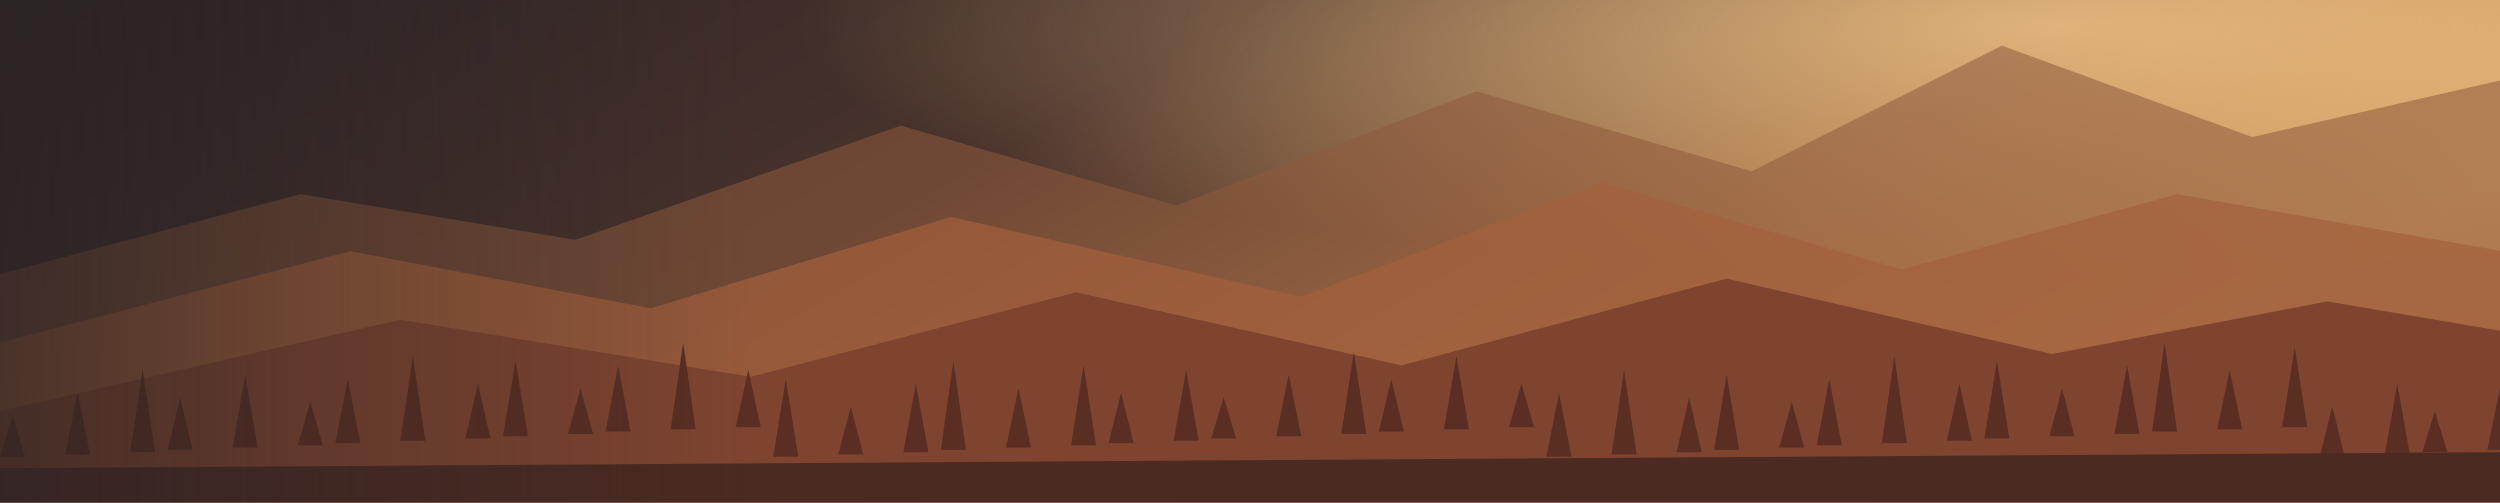
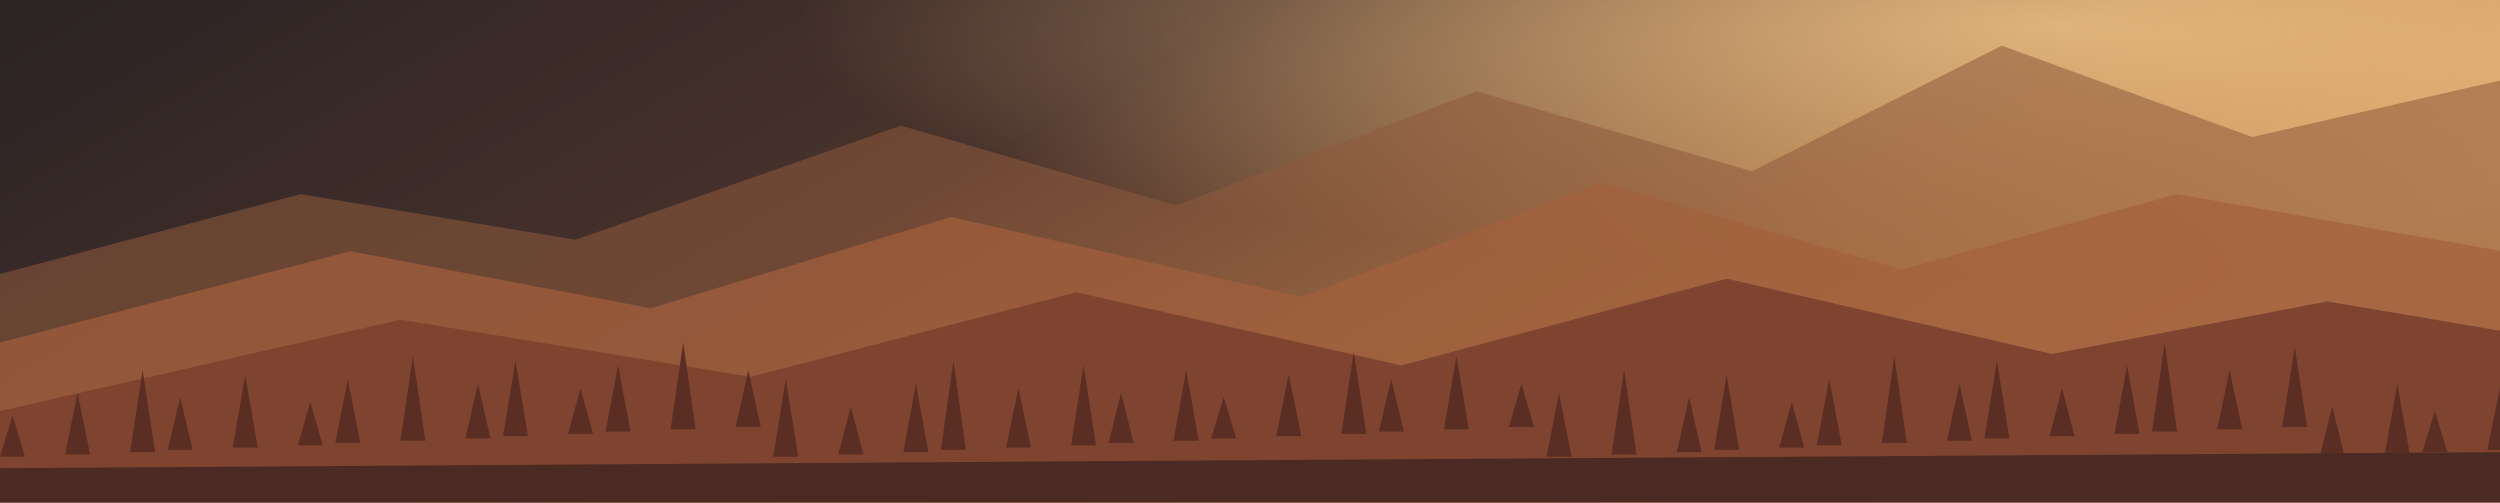
<svg xmlns="http://www.w3.org/2000/svg" width="1035" height="208" viewBox="0 0 1035 208" fill="none">
  <g clip-path="url(#clip0_17_750)">
    <path d="M1036 0H0V208H1036V0Z" fill="url(#paint0_linear_17_750)" />
    <path d="M1036 0H0V208H1036V0Z" fill="url(#paint1_radial_17_750)" />
    <path opacity="0.55" d="M0 113.455L124.32 80.364L238.28 99.273L372.96 52L486.92 85.091L611.24 37.818L725.2 70.909L828.8 18.909L932.4 56.727L1036 33.091V208H0V113.455Z" fill="#8E5A3C" />
    <path opacity="0.7" d="M0 141.818L145.04 104L269.36 127.636L393.68 89.818L538.72 122.909L663.04 75.636L787.36 111.564L901.32 80.364L1036 104V208H0V141.818Z" fill="#A4603C" />
    <path d="M0 170.182L165.76 132.364L310.8 156L445.48 121.018L580.16 151.273L714.84 115.345L849.52 146.545L963.48 124.8L1036 137.091V208H0V170.182Z" fill="#7E4430" />
    <path d="M0 189.091L5.18 172.073L10.36 189.091H0ZM26.936 188.145L32.116 162.618L37.296 188.145H26.936ZM53.872 187.2L59.052 153.164L64.232 187.2H53.872ZM69.412 186.255L74.592 164.509L79.772 186.255H69.412ZM96.348 185.309L101.528 155.055L106.708 185.309H96.348ZM123.284 184.364L128.464 166.4L133.644 184.364H123.284ZM138.824 183.418L144.004 156.945L149.184 183.418H138.824ZM165.76 182.473L170.94 147.491L176.12 182.473H165.76ZM192.696 181.527L197.876 158.836L203.056 181.527H192.696ZM208.236 180.582L213.416 149.382L218.596 180.582H208.236ZM235.172 179.636L240.352 160.727L245.532 179.636H235.172ZM250.712 178.691L255.892 151.273L261.072 178.691H250.712ZM277.648 177.745L282.828 141.818L288.008 177.745H277.648ZM304.584 176.8L309.764 153.164L314.944 176.8H304.584ZM320.124 189.091L325.304 156.945L330.484 189.091H320.124ZM347.06 188.145L352.24 168.291L357.42 188.145H347.06ZM373.996 187.2L379.176 158.836L384.356 187.2H373.996ZM389.536 186.255L394.716 149.382L399.896 186.255H389.536ZM416.472 185.309L421.652 160.727L426.832 185.309H416.472ZM443.408 184.364L448.588 151.273L453.768 184.364H443.408ZM458.948 183.418L464.128 162.618L469.308 183.418H458.948ZM485.884 182.473L491.064 153.164L496.244 182.473H485.884ZM501.424 181.527L506.604 164.509L511.784 181.527H501.424ZM528.36 180.582L533.54 155.055L538.72 180.582H528.36ZM555.296 179.636L560.476 145.6L565.656 179.636H555.296ZM570.836 178.691L576.016 156.945L581.196 178.691H570.836ZM597.772 177.745L602.952 147.491L608.132 177.745H597.772ZM624.708 176.8L629.888 158.836L635.068 176.8H624.708ZM640.248 189.091L645.428 162.618L650.608 189.091H640.248ZM667.184 188.145L672.364 153.164L677.544 188.145H667.184ZM694.12 187.2L699.3 164.509L704.48 187.2H694.12ZM709.66 186.255L714.84 155.055L720.02 186.255H709.66ZM736.596 185.309L741.776 166.4L746.956 185.309H736.596ZM752.136 184.364L757.316 156.945L762.496 184.364H752.136ZM779.072 183.418L784.252 147.491L789.432 183.418H779.072ZM806.008 182.473L811.188 158.836L816.368 182.473H806.008ZM821.548 181.527L826.728 149.382L831.908 181.527H821.548ZM848.484 180.582L853.664 160.727L858.844 180.582H848.484ZM875.42 179.636L880.6 151.273L885.78 179.636H875.42ZM890.96 178.691L896.14 141.818L901.32 178.691H890.96ZM917.896 177.745L923.076 153.164L928.256 177.745H917.896ZM944.832 176.8L950.012 143.709L955.192 176.8H944.832ZM960.372 189.091L965.552 168.291L970.732 189.091H960.372ZM987.308 188.145L992.488 158.836L997.668 188.145H987.308ZM1002.85 187.2L1008.03 170.182L1013.21 187.2H1002.85ZM1029.78 186.255L1034.96 160.727L1040.14 186.255H1029.78Z" fill="#5A2E22" />
    <path d="M0 193.818L1036 187.2V208H0V193.818Z" fill="#4A2A22" />
-     <path d="M1036 0H0V208H1036V0Z" fill="url(#paint2_linear_17_750)" />
  </g>
  <defs>
    <linearGradient id="paint0_linear_17_750" x1="0" y1="0" x2="287.921" y2="501.924" gradientUnits="userSpaceOnUse">
      <stop stop-color="#2B2324" />
      <stop offset="0.45" stop-color="#4A332C" />
      <stop offset="0.8" stop-color="#B9814F" />
      <stop offset="1" stop-color="#D9A266" />
    </linearGradient>
    <radialGradient id="paint1_radial_17_750" cx="0" cy="0" r="1" gradientUnits="userSpaceOnUse" gradientTransform="translate(849.52 10.4) scale(518 104)">
      <stop stop-color="#F2C88C" stop-opacity="0.75" />
      <stop offset="1" stop-color="#F2C88C" stop-opacity="0" />
    </radialGradient>
-     <linearGradient id="paint2_linear_17_750" x1="0" y1="0" x2="1036" y2="0" gradientUnits="userSpaceOnUse">
-       <stop stop-color="#2B2324" stop-opacity="0.7" />
-       <stop offset="0.12" stop-color="#2B2324" stop-opacity="0.35" />
-       <stop offset="0.3" stop-color="#2B2324" stop-opacity="0" />
-     </linearGradient>
    <clipPath id="clip0_17_750">
      <rect width="1036" height="208" fill="white" />
    </clipPath>
  </defs>
</svg>
